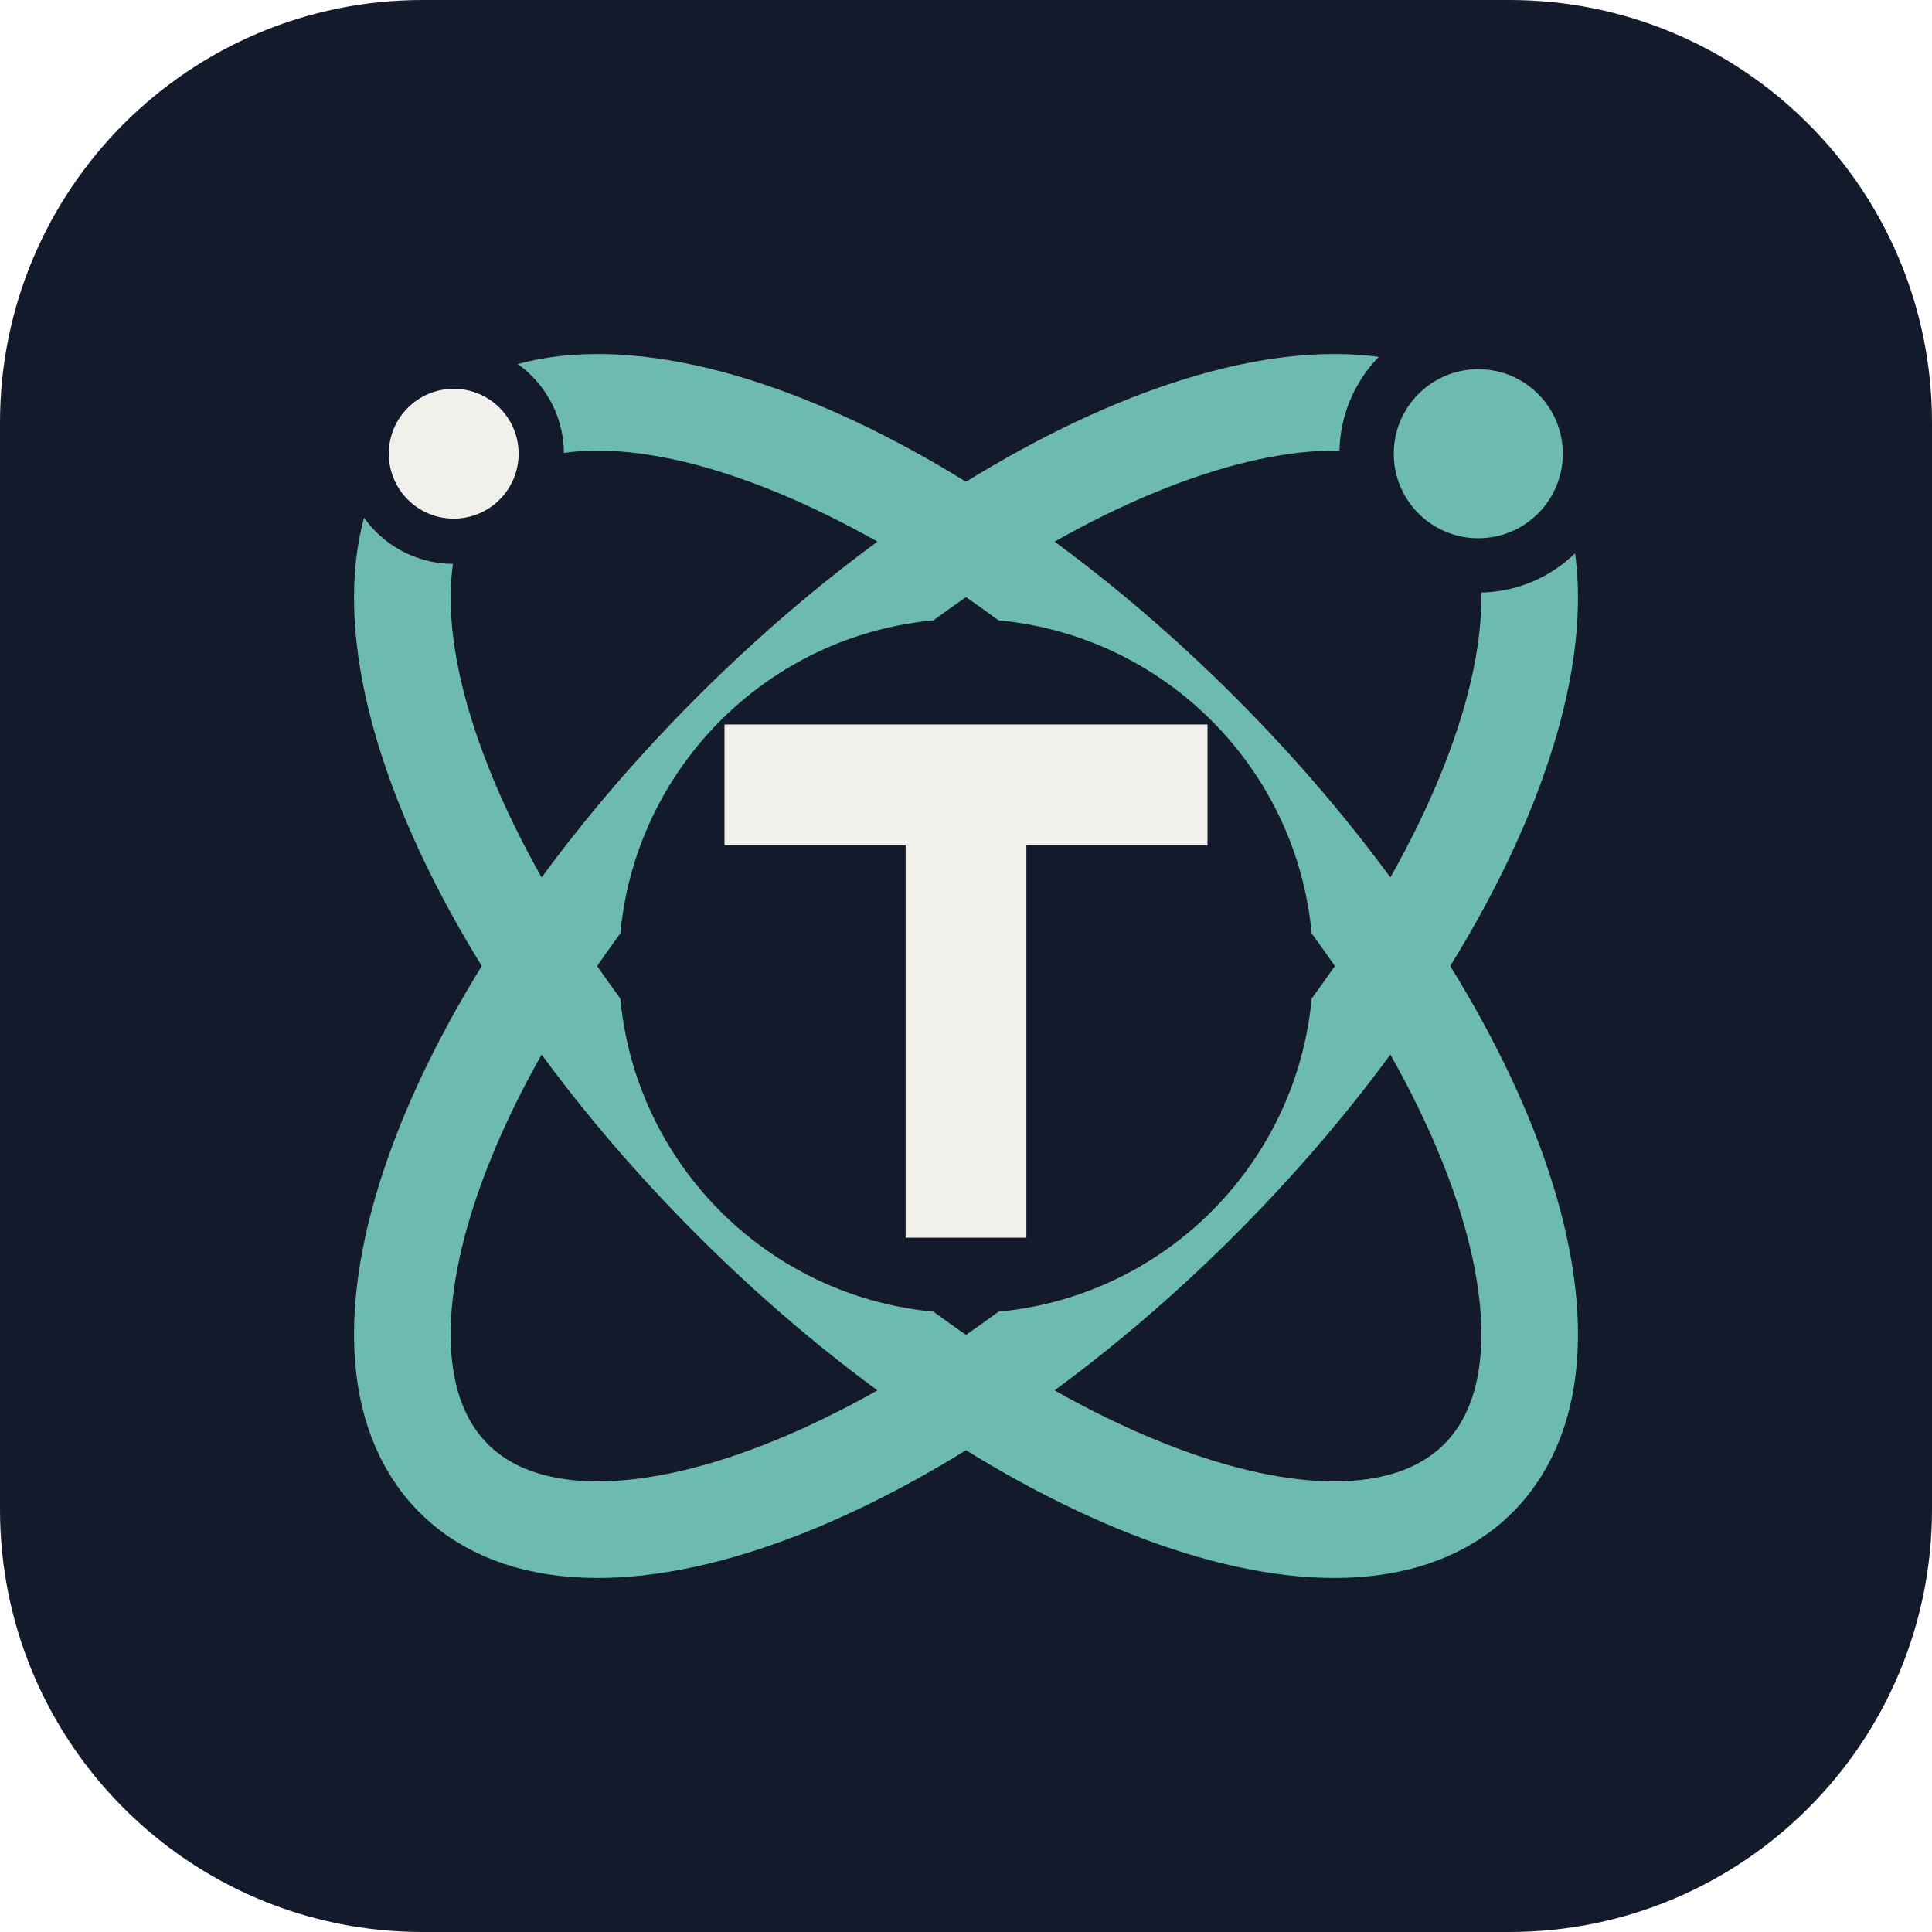
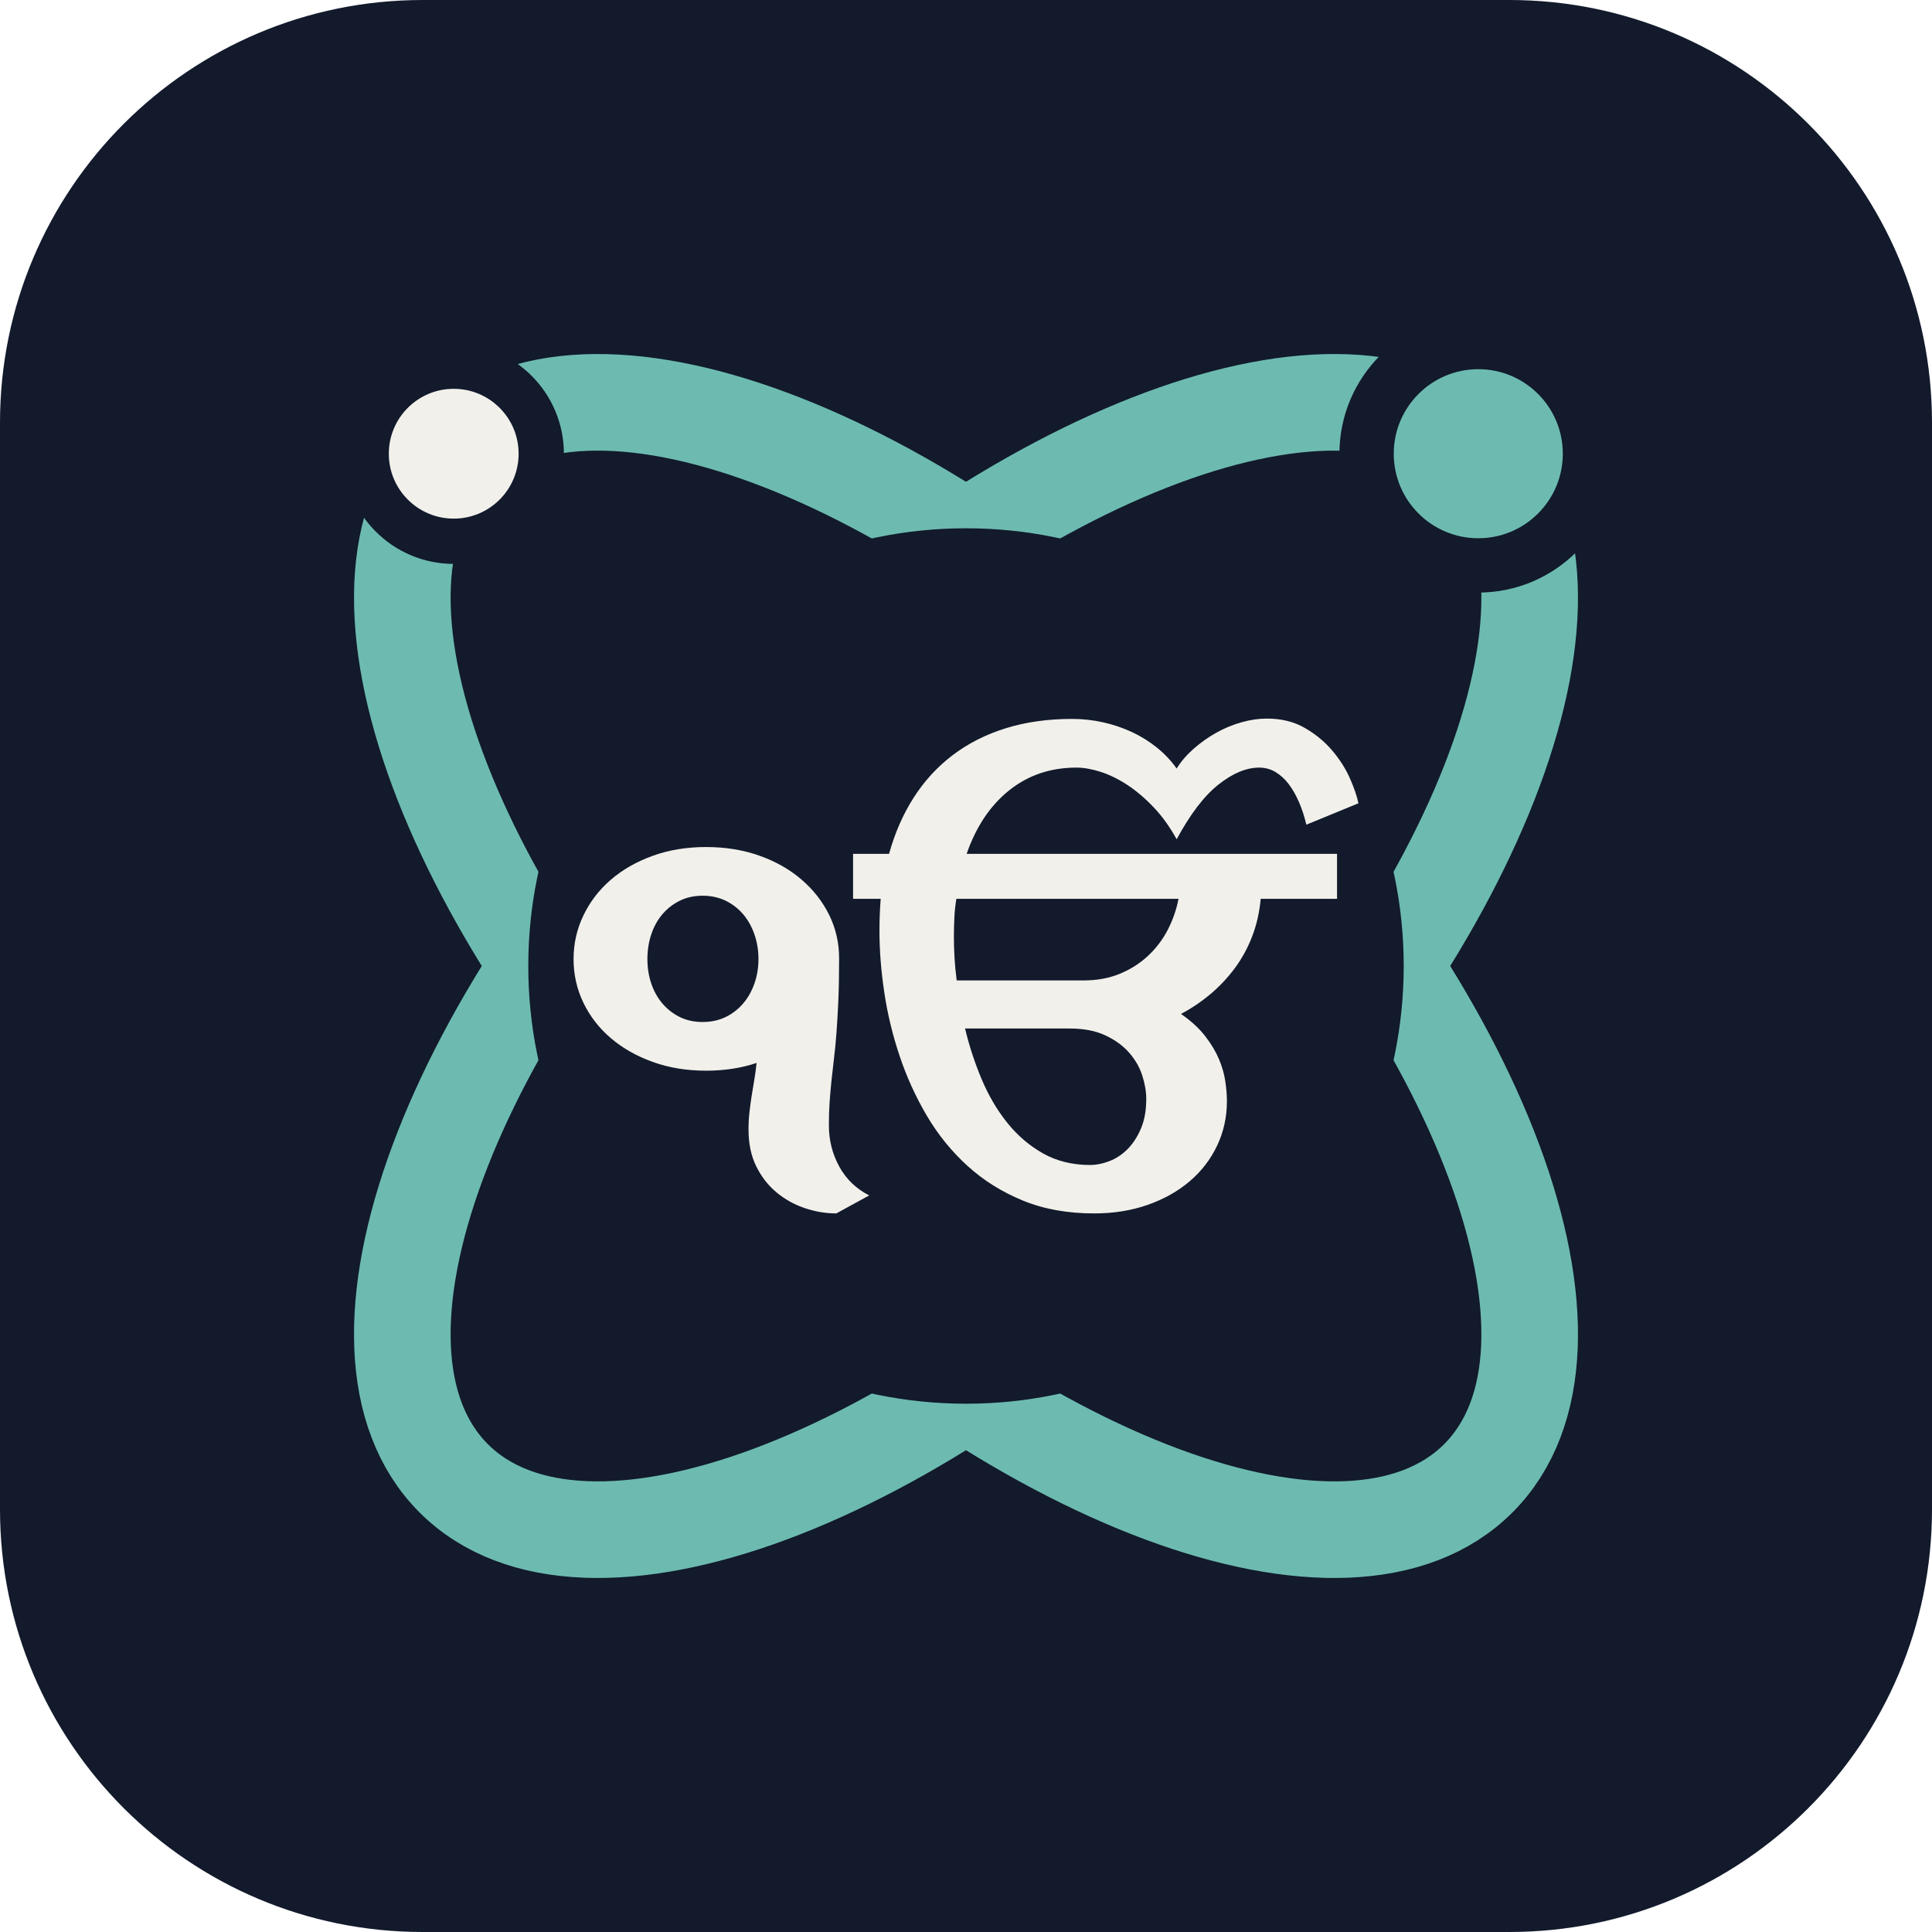
<svg xmlns="http://www.w3.org/2000/svg" viewBox="0 0 64 64" fill="none">
  <rect width="64" height="64" rx="14" fill="#121a2c" />
  <g stroke="#6dbbb0" stroke-width="3.2">
    <ellipse cx="32" cy="32" rx="24" ry="11" transform="rotate(45 32 32)" />
    <ellipse cx="32" cy="32" rx="24" ry="11" transform="rotate(-45 32 32)" />
  </g>
-   <circle cx="32" cy="32" r="11.5" fill="#121a2c" />
-   <path d="M24 24h16v4H34v13h-4V28h-6z" fill="#f2f0ea" />
+   <circle cx="32" cy="32" r="14.5" fill="#121a2c" />
+   <path d="M28.259 29.775V28.285H29.451Q29.739 27.247 30.268 26.42Q30.798 25.592 31.563 25.012Q32.329 24.431 33.321 24.123Q34.312 23.815 35.515 23.815Q36.039 23.815 36.542 23.928Q37.046 24.041 37.498 24.251Q37.95 24.462 38.33 24.77Q38.711 25.079 38.978 25.459Q39.194 25.109 39.538 24.806Q39.882 24.503 40.283 24.277Q40.684 24.051 41.121 23.928Q41.557 23.804 41.968 23.804Q42.688 23.804 43.222 24.113Q43.757 24.421 44.132 24.863Q44.507 25.305 44.717 25.783Q44.928 26.26 45.0 26.61L43.274 27.319Q43.181 26.918 43.032 26.574Q42.883 26.23 42.693 25.978Q42.503 25.726 42.256 25.577Q42.009 25.428 41.711 25.428Q41.074 25.428 40.365 25.988Q39.656 26.548 38.978 27.802Q38.639 27.185 38.212 26.738Q37.786 26.291 37.339 25.998Q36.892 25.706 36.455 25.567Q36.018 25.428 35.658 25.428Q34.374 25.428 33.434 26.178Q32.493 26.928 32.021 28.285H44.291V29.775H41.763Q41.701 30.443 41.48 31.019Q41.259 31.594 40.905 32.072Q40.55 32.55 40.098 32.93Q39.646 33.31 39.122 33.588Q39.625 33.937 39.923 34.323Q40.221 34.708 40.381 35.088Q40.54 35.468 40.591 35.828Q40.643 36.188 40.643 36.475Q40.643 37.267 40.319 37.95Q39.995 38.634 39.409 39.132Q38.824 39.63 38.017 39.913Q37.21 40.196 36.244 40.196Q34.919 40.196 33.881 39.769Q32.843 39.343 32.051 38.623Q31.26 37.904 30.705 36.964Q30.15 36.023 29.801 34.98Q29.451 33.937 29.292 32.868Q29.133 31.8 29.133 30.834Q29.133 30.566 29.143 30.304Q29.153 30.042 29.174 29.775ZM19 31.769Q19 31.008 19.324 30.33Q19.647 29.652 20.228 29.148Q20.809 28.645 21.615 28.352Q22.422 28.059 23.388 28.059Q24.354 28.059 25.161 28.347Q25.968 28.634 26.553 29.138Q27.139 29.642 27.468 30.309Q27.797 30.977 27.797 31.748Q27.797 32.55 27.771 33.146Q27.745 33.742 27.709 34.215Q27.674 34.687 27.627 35.062Q27.581 35.438 27.545 35.787Q27.509 36.136 27.483 36.491Q27.458 36.845 27.458 37.277Q27.458 38.017 27.802 38.644Q28.146 39.271 28.794 39.6L27.704 40.196Q27.18 40.196 26.661 40.021Q26.142 39.846 25.726 39.502Q25.31 39.158 25.053 38.639Q24.796 38.12 24.796 37.421Q24.796 37.113 24.827 36.84Q24.858 36.568 24.899 36.306Q24.94 36.044 24.986 35.777Q25.032 35.509 25.063 35.211Q24.303 35.468 23.388 35.468Q22.422 35.468 21.615 35.175Q20.809 34.883 20.228 34.384Q19.647 33.886 19.324 33.213Q19 32.54 19 31.769ZM36.121 38.592Q36.409 38.592 36.738 38.469Q37.066 38.346 37.339 38.079Q37.611 37.811 37.791 37.395Q37.971 36.979 37.971 36.404Q37.971 36.034 37.837 35.623Q37.704 35.211 37.4 34.867Q37.097 34.523 36.614 34.297Q36.131 34.071 35.432 34.071H31.969Q32.175 34.934 32.519 35.751Q32.863 36.568 33.372 37.2Q33.881 37.832 34.559 38.212Q35.237 38.592 36.121 38.592ZM31.599 31.039Q31.599 31.368 31.62 31.728Q31.64 32.087 31.692 32.478H35.895Q36.563 32.478 37.097 32.257Q37.632 32.036 38.032 31.661Q38.433 31.286 38.685 30.798Q38.937 30.309 39.04 29.775H31.681Q31.63 30.073 31.615 30.392Q31.599 30.71 31.599 31.039ZM21.446 31.769Q21.446 32.2 21.574 32.581Q21.703 32.961 21.944 33.243Q22.186 33.526 22.52 33.691Q22.854 33.855 23.275 33.855Q23.696 33.855 24.036 33.691Q24.375 33.526 24.616 33.243Q24.858 32.961 24.991 32.581Q25.125 32.2 25.125 31.769Q25.125 31.337 24.991 30.952Q24.858 30.566 24.616 30.284Q24.375 30.001 24.036 29.837Q23.696 29.672 23.275 29.672Q22.854 29.672 22.52 29.837Q22.186 30.001 21.944 30.284Q21.703 30.566 21.574 30.952Q21.446 31.337 21.446 31.769Z" fill="#f2f0ea" />
  <circle cx="48.97" cy="15.03" r="3.7" fill="#6dbbb0" stroke="#121a2c" stroke-width="1.8" />
  <circle cx="15.03" cy="15.03" r="2.9" fill="#f2f0ea" stroke="#121a2c" stroke-width="1.5" />
</svg>
